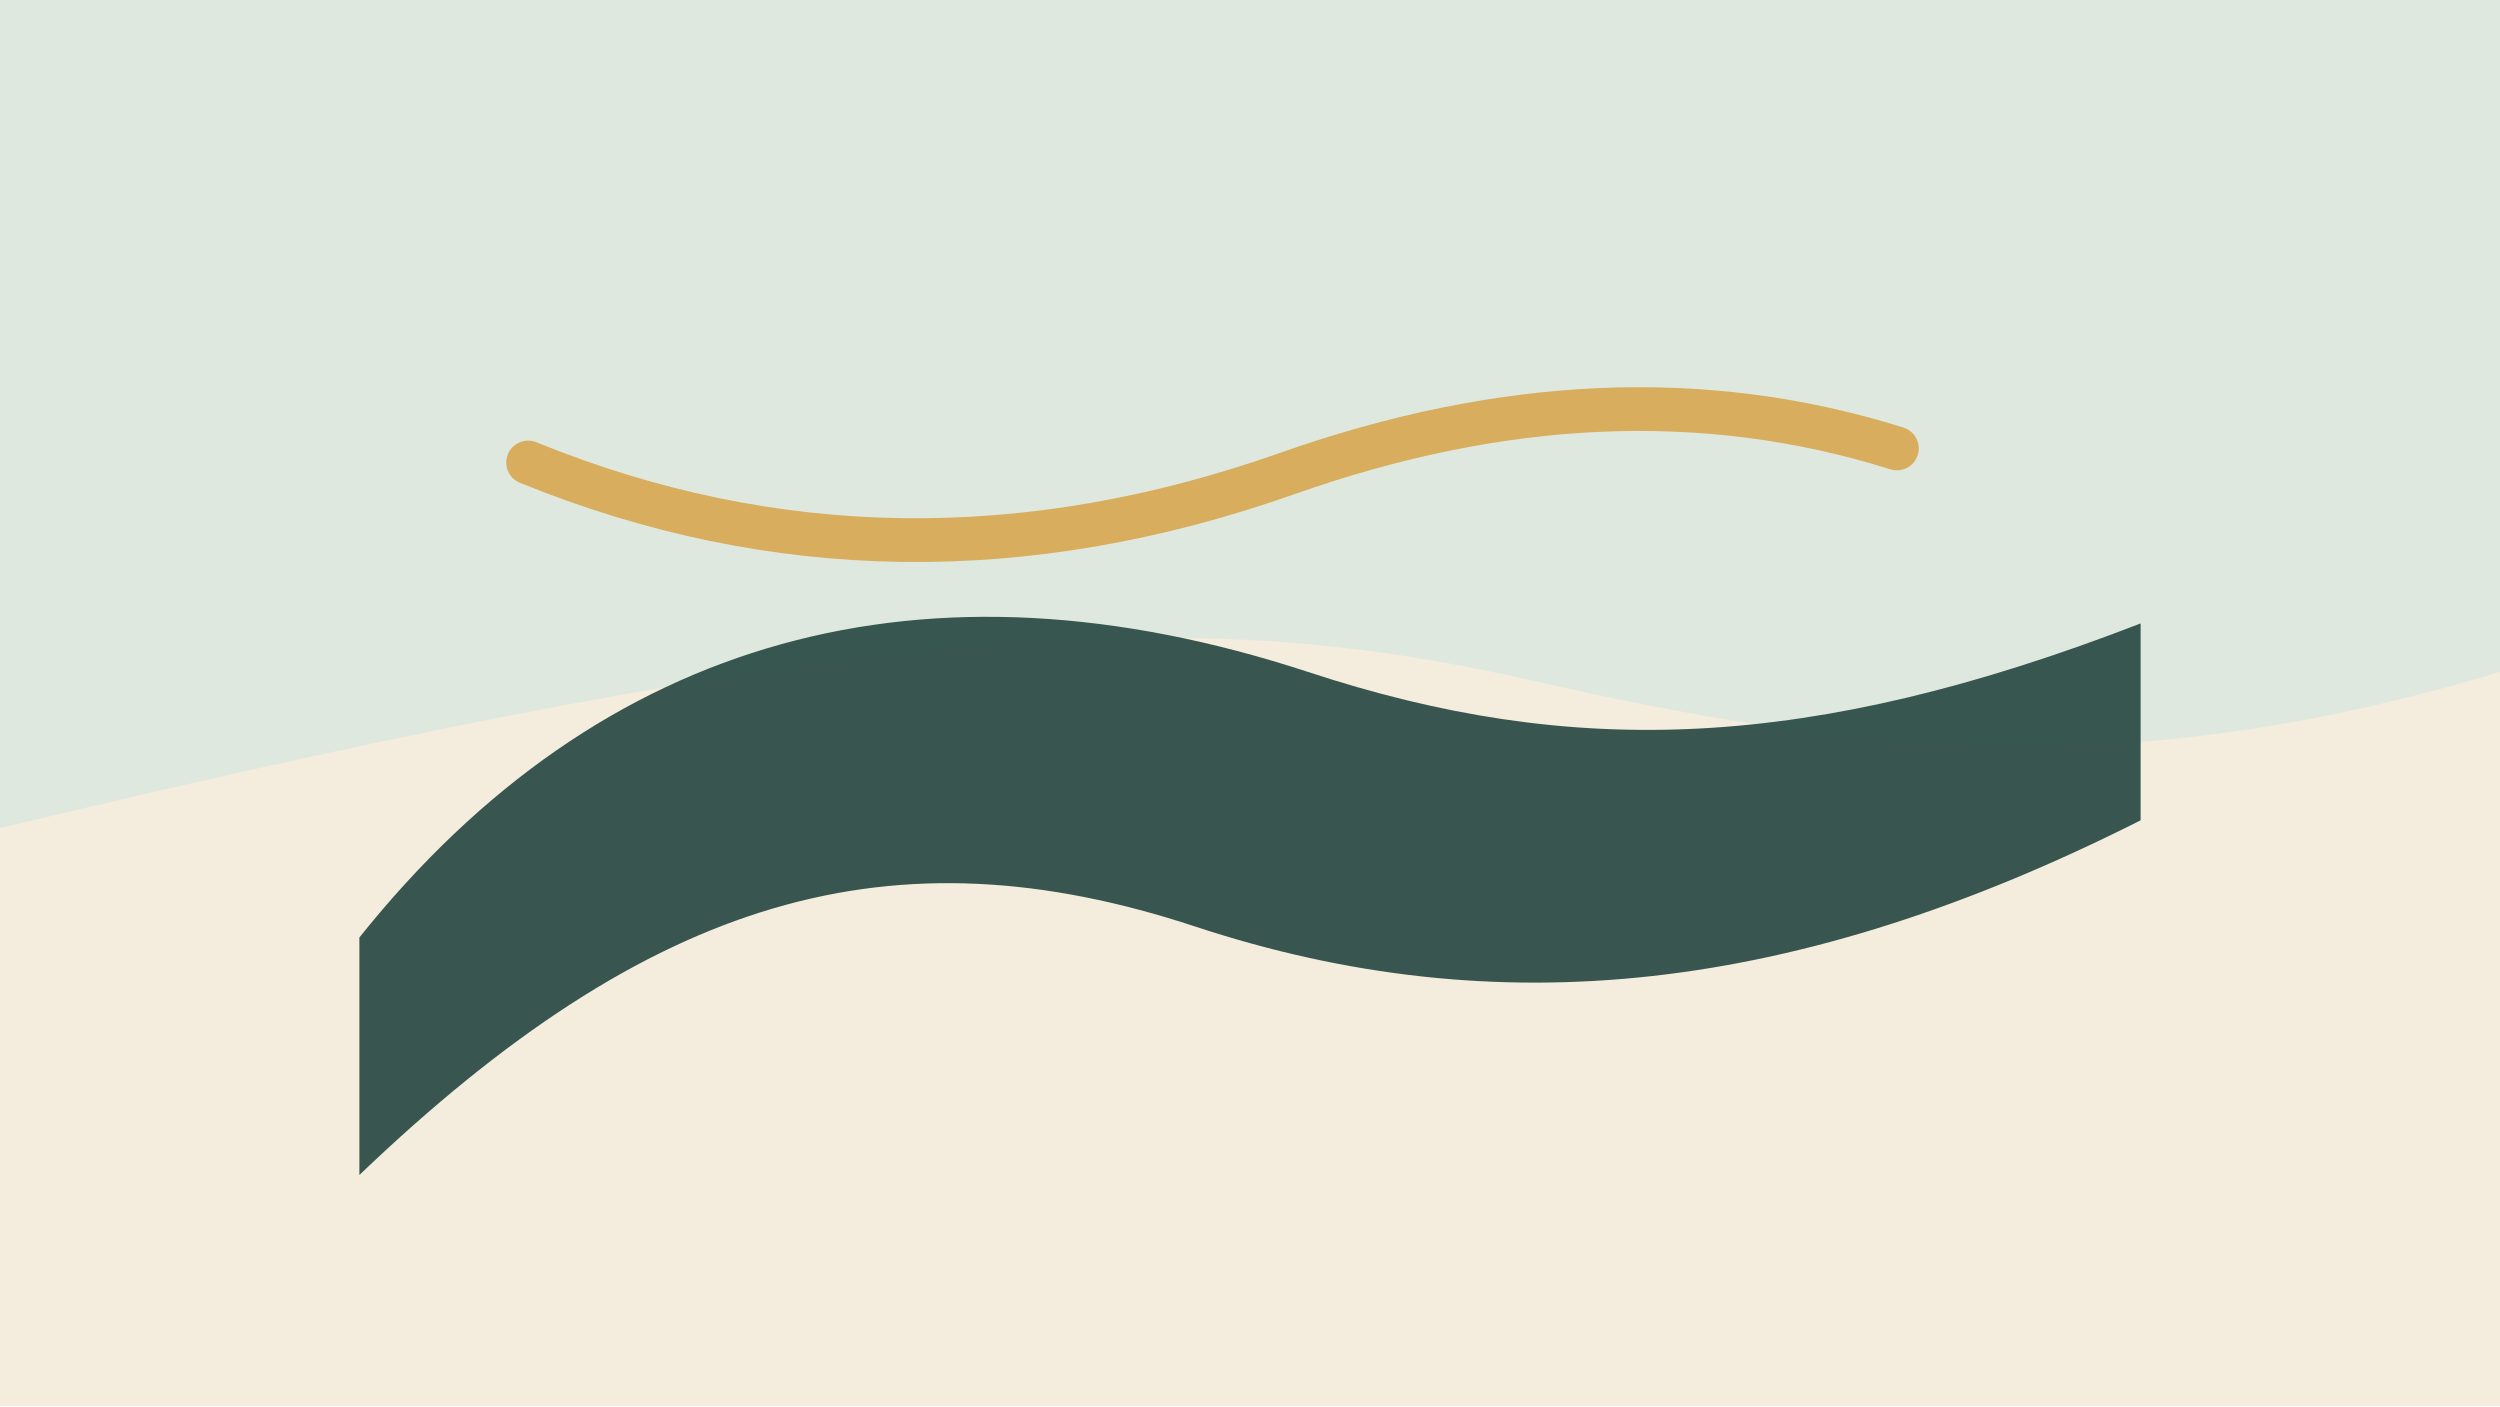
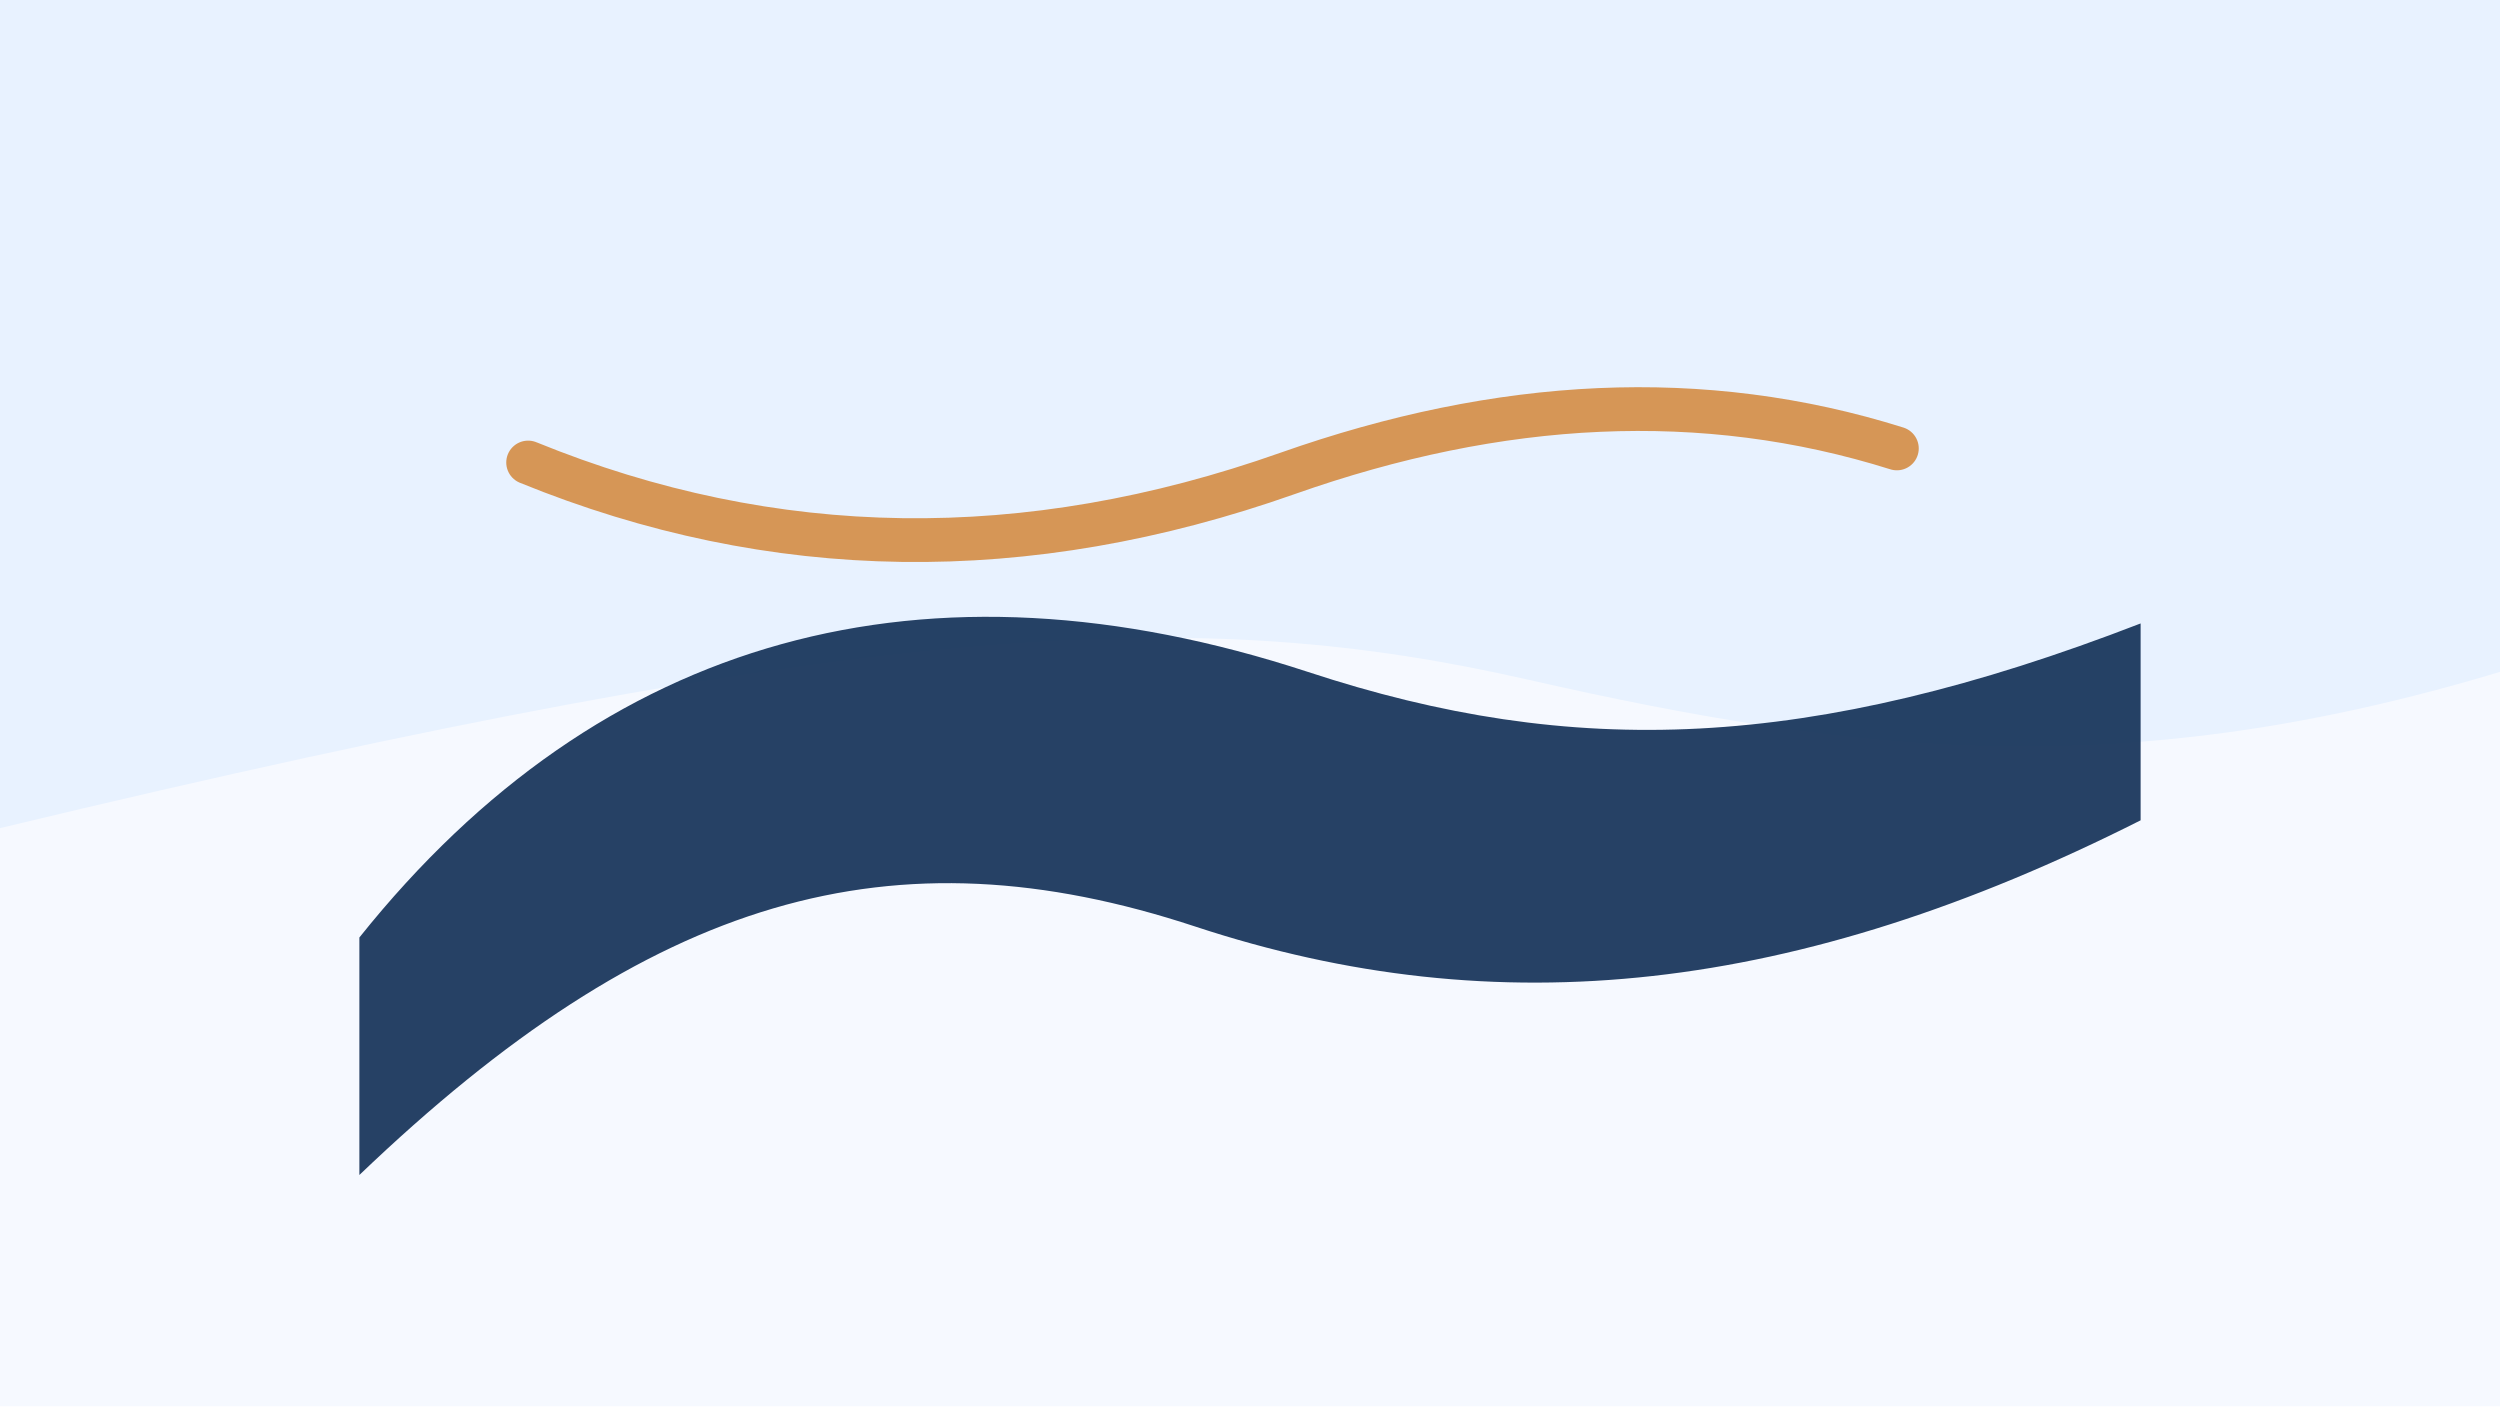
<svg xmlns="http://www.w3.org/2000/svg" viewBox="0 0 1600 900" role="img" aria-label="Samenwerking in zorg">
-   <rect width="1600" height="900" fill="#f4ecdd" />
-   <path fill="#dfe8de" d="M0 0h1600v430c-236 71-407 54-622 5-207-47-408-42-978 95z" />
-   <path fill="#23463f" opacity=".9" d="M230 600c155-194 363-250 607-170 170 56 321 51 533-31v126c-220 111-411 132-605 68-194-64-348-20-535 159z" />
-   <path fill="none" stroke="#d8ad5d" stroke-linecap="round" stroke-width="28" d="M338 296c157 64 319 66 486 7 136-48 266-55 390-16" />
+   <rect width="1600" height="900" fill="#f6f9ff" />
+   <path fill="#e8f2ff" d="M0 0h1600v430c-236 71-407 54-622 5-207-47-408-42-978 95z" />
+   <path fill="#102d54" opacity=".9" d="M230 600c155-194 363-250 607-170 170 56 321 51 533-31v126c-220 111-411 132-605 68-194-64-348-20-535 159z" />
+   <path fill="none" stroke="#d69656" stroke-linecap="round" stroke-width="28" d="M338 296c157 64 319 66 486 7 136-48 266-55 390-16" />
</svg>
